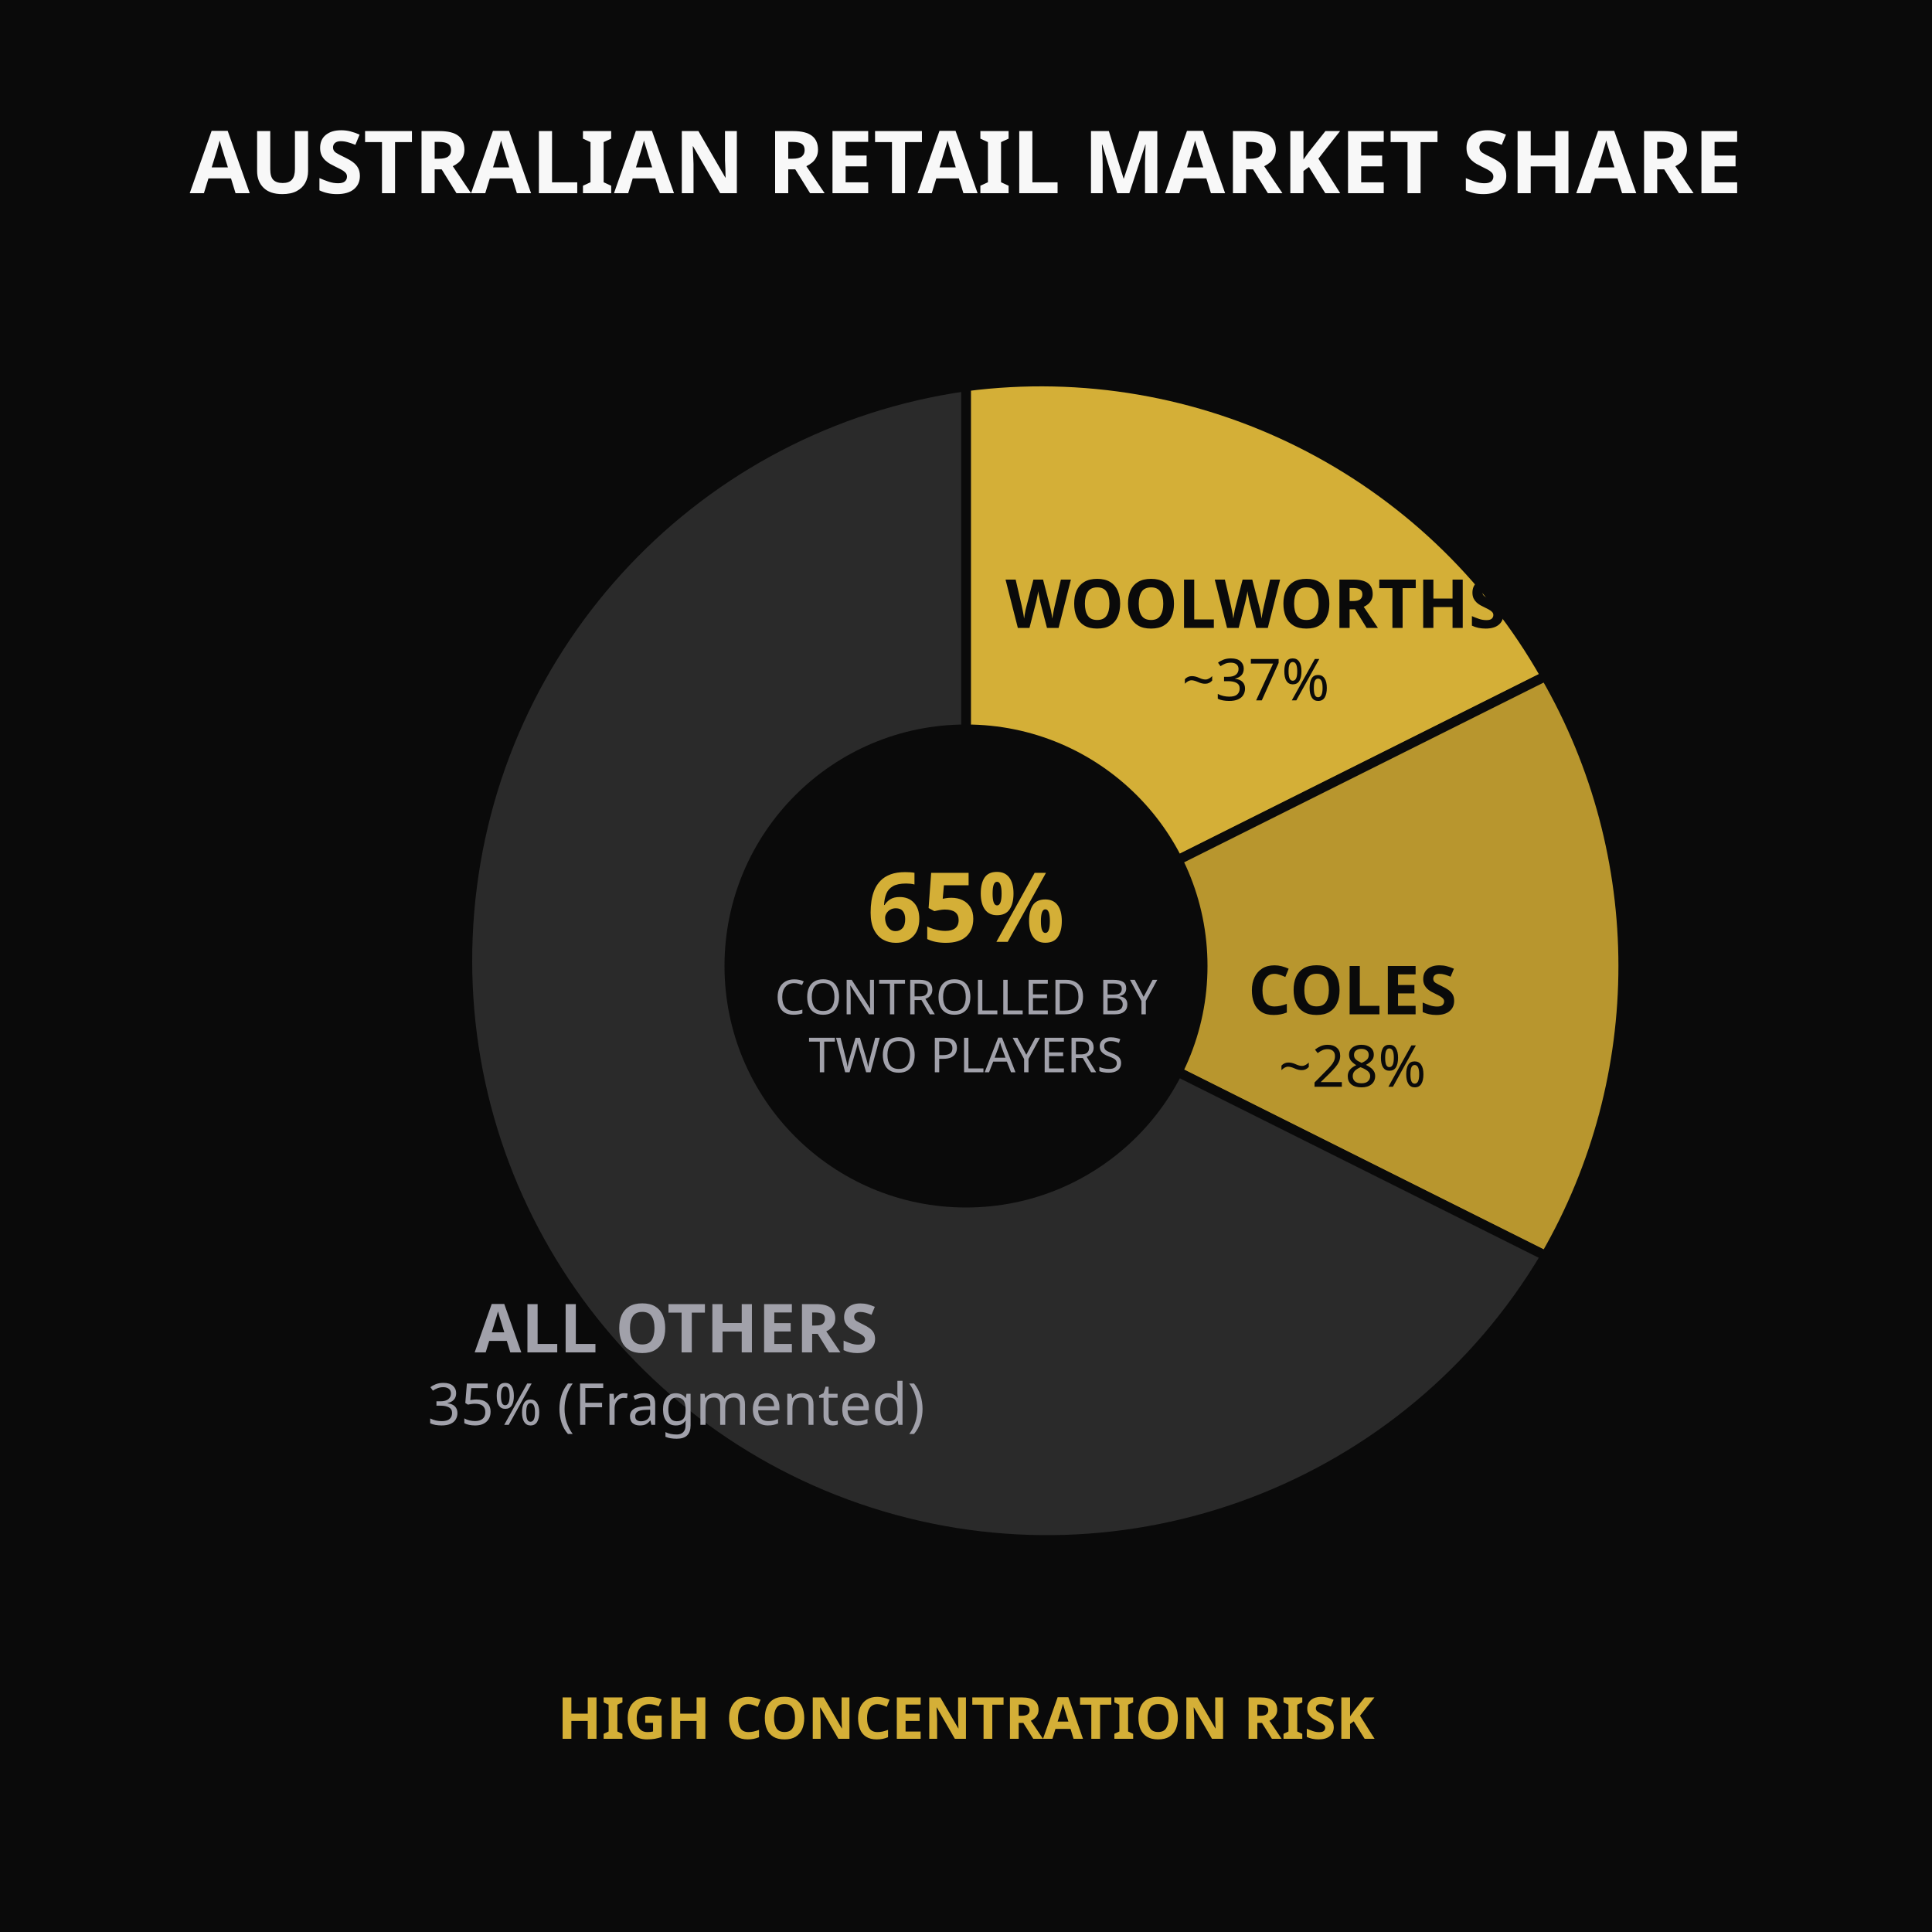
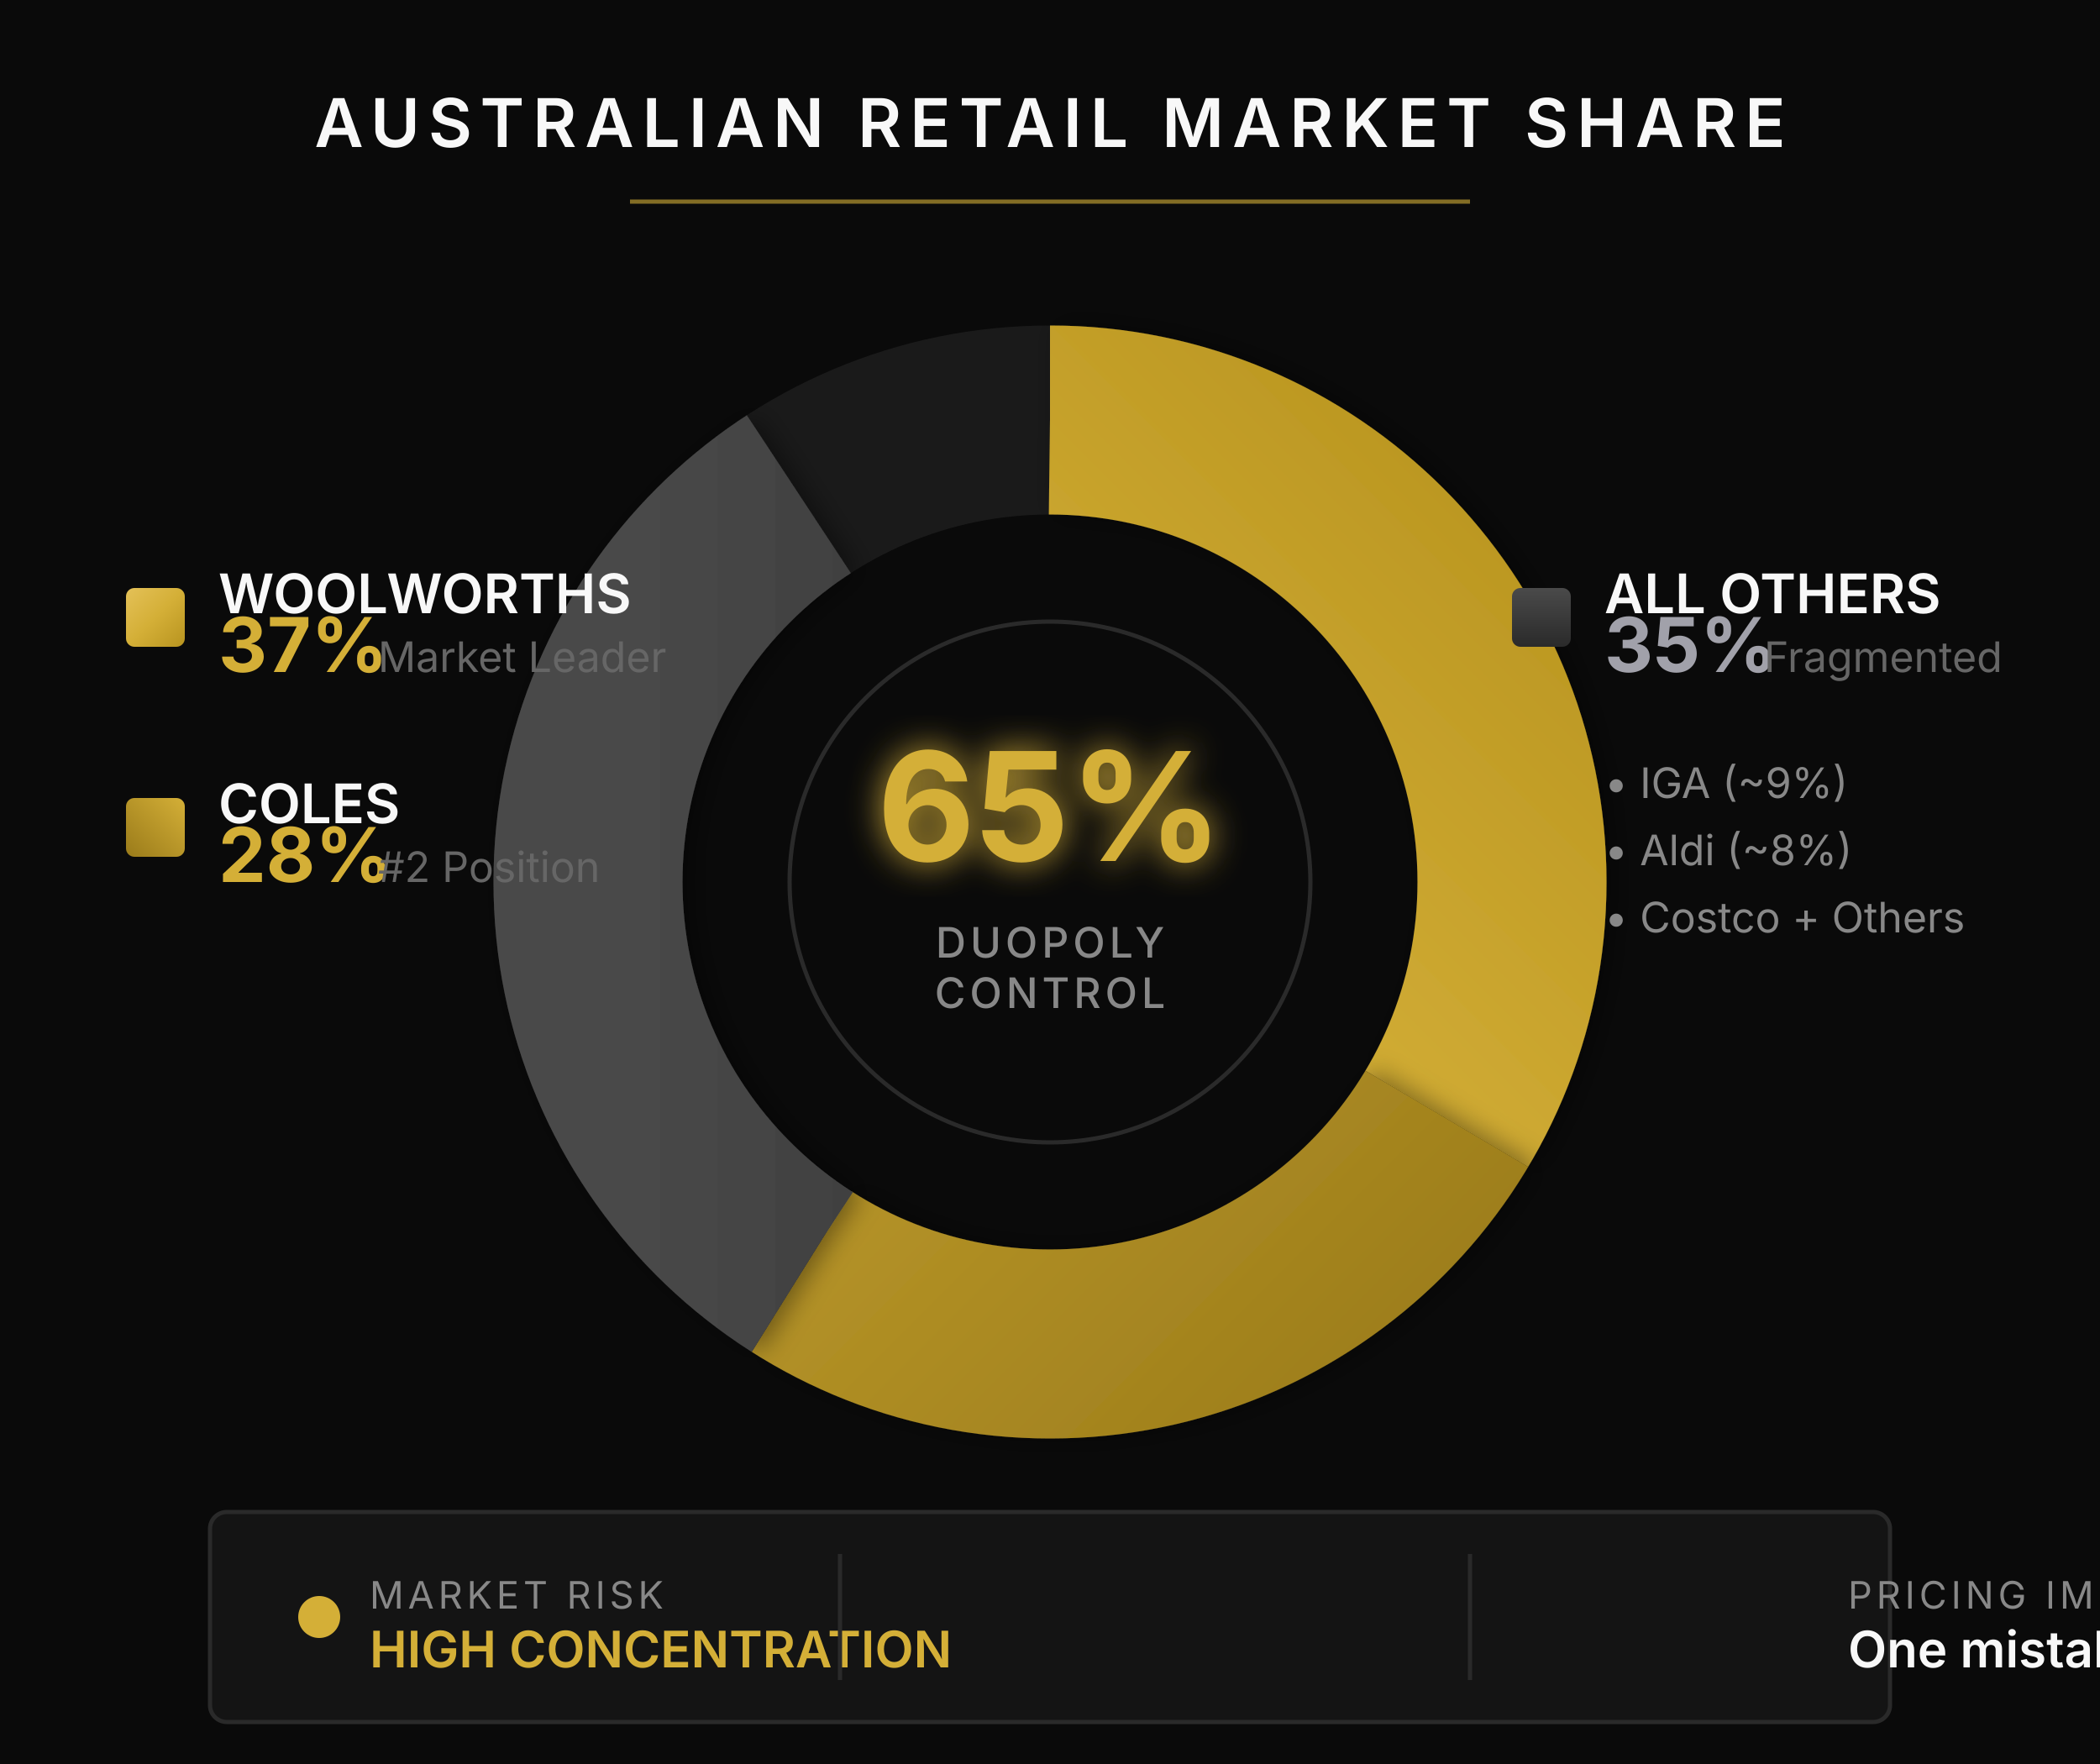
- <svg xmlns="http://www.w3.org/2000/svg" viewBox="0 0 400 400">
+ <svg xmlns="http://www.w3.org/2000/svg" viewBox="0 0 500 420">
  <defs>
-     <filter id="glow" x="-20%" y="-20%" width="140%" height="140%">
-       <feGaussianBlur stdDeviation="3" result="blur" />
+     <linearGradient id="goldGradient1" x1="0%" y1="0%" x2="100%" y2="100%">
+       <stop offset="0%" style="stop-color:#E4C158" />
+       <stop offset="50%" style="stop-color:#D4AF37" />
+       <stop offset="100%" style="stop-color:#B8941F" />
+     </linearGradient>
+     <linearGradient id="goldGradient2" x1="100%" y1="0%" x2="0%" y2="100%">
+       <stop offset="0%" style="stop-color:#D4AF37" />
+       <stop offset="100%" style="stop-color:#9A7B1A" />
+     </linearGradient>
+     <linearGradient id="grayGradient" x1="0%" y1="0%" x2="0%" y2="100%">
+       <stop offset="0%" style="stop-color:#4A4A4A" />
+       <stop offset="50%" style="stop-color:#3A3A3A" />
+       <stop offset="100%" style="stop-color:#2A2A2A" />
+     </linearGradient>
+     <filter id="glow" x="-30%" y="-30%" width="160%" height="160%">
+       <feGaussianBlur stdDeviation="4" result="blur" />
      <feComposite in="SourceGraphic" in2="blur" operator="over" />
    </filter>
+     <filter id="shadow" x="-20%" y="-20%" width="140%" height="140%">
+       <feDropShadow dx="0" dy="2" stdDeviation="3" flood-color="#000" flood-opacity="0.4" />
+     </filter>
  </defs>
-   <rect width="400" height="400" fill="#0A0A0A" />
-   <text x="200" y="40" text-anchor="middle" fill="#F8F8F8" font-family="system-ui" font-size="18" font-weight="600">AUSTRALIAN RETAIL MARKET SHARE</text>
-   <path d="M 200 200 L 200 80 A 120 120 0 0 1 320 140 Z" fill="#D4AF37" stroke="#0A0A0A" stroke-width="2" />
-   <path d="M 200 200 L 320 140 A 120 120 0 0 1 320 260 Z" fill="#B8962E" stroke="#0A0A0A" stroke-width="2" />
-   <path d="M 200 200 L 320 260 A 120 120 0 1 1 200 80 Z" fill="#2A2A2A" stroke="#0A0A0A" stroke-width="2" />
-   <text x="260" y="130" text-anchor="middle" fill="#0A0A0A" font-family="system-ui" font-size="14" font-weight="700">WOOLWORTHS</text>
-   <text x="260" y="145" text-anchor="middle" fill="#0A0A0A" font-family="system-ui" font-size="12">~37%</text>
-   <text x="280" y="210" text-anchor="middle" fill="#0A0A0A" font-family="system-ui" font-size="14" font-weight="700">COLES</text>
-   <text x="280" y="225" text-anchor="middle" fill="#0A0A0A" font-family="system-ui" font-size="12">~28%</text>
-   <text x="140" y="280" text-anchor="middle" fill="#A1A1AA" font-family="system-ui" font-size="14" font-weight="600">ALL OTHERS</text>
-   <text x="140" y="295" text-anchor="middle" fill="#A1A1AA" font-family="system-ui" font-size="12">35% (Fragmented)</text>
-   <circle cx="200" cy="200" r="50" fill="#0A0A0A" />
-   <text x="200" y="195" text-anchor="middle" fill="#D4AF37" font-family="system-ui" font-size="20" font-weight="700">65%</text>
-   <text x="200" y="210" text-anchor="middle" fill="#A1A1AA" font-family="system-ui" font-size="10">CONTROLLED BY</text>
-   <text x="200" y="222" text-anchor="middle" fill="#A1A1AA" font-family="system-ui" font-size="10">TWO PLAYERS</text>
-   <text x="200" y="360" text-anchor="middle" fill="#D4AF37" font-family="system-ui" font-size="12" font-weight="600">HIGH CONCENTRATION RISK</text>
+   <rect width="500" height="420" fill="#0A0A0A" />
+   <text x="250" y="35" text-anchor="middle" fill="#F8F8F8" font-family="system-ui, -apple-system, sans-serif" font-size="16" font-weight="600" letter-spacing="2">AUSTRALIAN RETAIL MARKET SHARE</text>
+   <line x1="150" y1="48" x2="350" y2="48" stroke="#D4AF37" stroke-width="1" opacity="0.6" />
+   <g transform="translate(250, 210)">
+     <circle cx="0" cy="0" r="110" fill="none" stroke="#1A1A1A" stroke-width="45" />
+     <circle cx="0" cy="0" r="110" fill="none" stroke="url(#goldGradient1)" stroke-width="45" stroke-dasharray="232 691" stroke-dashoffset="0" transform="rotate(-90)" filter="url(#shadow)" />
+     <circle cx="0" cy="0" r="110" fill="none" stroke="url(#goldGradient2)" stroke-width="45" stroke-dasharray="176 691" stroke-dashoffset="-232" transform="rotate(-90)" filter="url(#shadow)" />
+     <circle cx="0" cy="0" r="110" fill="none" stroke="url(#grayGradient)" stroke-width="45" stroke-dasharray="220 691" stroke-dashoffset="-408" transform="rotate(-90)" filter="url(#shadow)" />
+     <circle cx="0" cy="0" r="65" fill="#0A0A0A" />
+     <circle cx="0" cy="0" r="62" fill="none" stroke="#2A2A2A" stroke-width="1" />
+     <text x="0" y="-5" text-anchor="middle" fill="#D4AF37" font-family="system-ui, -apple-system, sans-serif" font-size="36" font-weight="700" filter="url(#glow)">65%</text>
+     <text x="0" y="18" text-anchor="middle" fill="#888" font-family="system-ui, -apple-system, sans-serif" font-size="10" font-weight="500" letter-spacing="1">DUOPOLY</text>
+     <text x="0" y="30" text-anchor="middle" fill="#888" font-family="system-ui, -apple-system, sans-serif" font-size="10" font-weight="500" letter-spacing="1">CONTROL</text>
+   </g>
+   <g transform="translate(30, 140)">
+     <rect x="0" y="0" width="14" height="14" rx="2" fill="url(#goldGradient1)" />
+     <text x="22" y="6" fill="#F8F8F8" font-family="system-ui, -apple-system, sans-serif" font-size="13" font-weight="600">WOOLWORTHS</text>
+     <text x="22" y="20" fill="#D4AF37" font-family="system-ui, -apple-system, sans-serif" font-size="18" font-weight="700">37%</text>
+     <text x="60" y="20" fill="#666" font-family="system-ui, -apple-system, sans-serif" font-size="10">Market Leader</text>
+     <rect x="0" y="50" width="14" height="14" rx="2" fill="url(#goldGradient2)" />
+     <text x="22" y="56" fill="#F8F8F8" font-family="system-ui, -apple-system, sans-serif" font-size="13" font-weight="600">COLES</text>
+     <text x="22" y="70" fill="#D4AF37" font-family="system-ui, -apple-system, sans-serif" font-size="18" font-weight="700">28%</text>
+     <text x="60" y="70" fill="#666" font-family="system-ui, -apple-system, sans-serif" font-size="10">#2 Position</text>
+   </g>
+   <g transform="translate(360, 140)">
+     <rect x="0" y="0" width="14" height="14" rx="2" fill="url(#grayGradient)" />
+     <text x="22" y="6" fill="#F8F8F8" font-family="system-ui, -apple-system, sans-serif" font-size="13" font-weight="600">ALL OTHERS</text>
+     <text x="22" y="20" fill="#A1A1AA" font-family="system-ui, -apple-system, sans-serif" font-size="18" font-weight="700">35%</text>
+     <text x="60" y="20" fill="#666" font-family="system-ui, -apple-system, sans-serif" font-size="10">Fragmented</text>
+     <text x="22" y="50" fill="#888" font-family="system-ui, -apple-system, sans-serif" font-size="10">• IGA (~9%)</text>
+     <text x="22" y="66" fill="#888" font-family="system-ui, -apple-system, sans-serif" font-size="10">• Aldi (~8%)</text>
+     <text x="22" y="82" fill="#888" font-family="system-ui, -apple-system, sans-serif" font-size="10">• Costco + Others</text>
+   </g>
+   <g transform="translate(0, 360)">
+     <rect x="50" y="0" width="400" height="50" rx="4" fill="#141414" stroke="#2A2A2A" stroke-width="1" />
+     <g transform="translate(70, 15)">
+       <circle cx="6" cy="10" r="5" fill="#D4AF37" />
+       <text x="18" y="8" fill="#888" font-family="system-ui, -apple-system, sans-serif" font-size="9" letter-spacing="1">MARKET RISK</text>
+       <text x="18" y="22" fill="#D4AF37" font-family="system-ui, -apple-system, sans-serif" font-size="12" font-weight="600">HIGH CONCENTRATION</text>
+     </g>
+     <line x1="200" y1="10" x2="200" y2="40" stroke="#2A2A2A" stroke-width="1" />
+     <g transform="translate(220, 15)">
+       <text x="220" y="8" fill="#888" font-family="system-ui, -apple-system, sans-serif" font-size="9" letter-spacing="1">PRICING IMPACT</text>
+       <text x="220" y="22" fill="#F8F8F8" font-family="system-ui, -apple-system, sans-serif" font-size="12" font-weight="600">One mistake = $MMs lost</text>
+     </g>
+     <line x1="350" y1="10" x2="350" y2="40" stroke="#2A2A2A" stroke-width="1" />
+     <g transform="translate(365, 15)">
+       <text x="365" y="8" fill="#888" font-family="system-ui, -apple-system, sans-serif" font-size="9" letter-spacing="1">ENTRY BARRIER</text>
+       <text x="365" y="22" fill="#F8F8F8" font-family="system-ui, -apple-system, sans-serif" font-size="12" font-weight="600">Extreme</text>
+     </g>
+   </g>
</svg>
